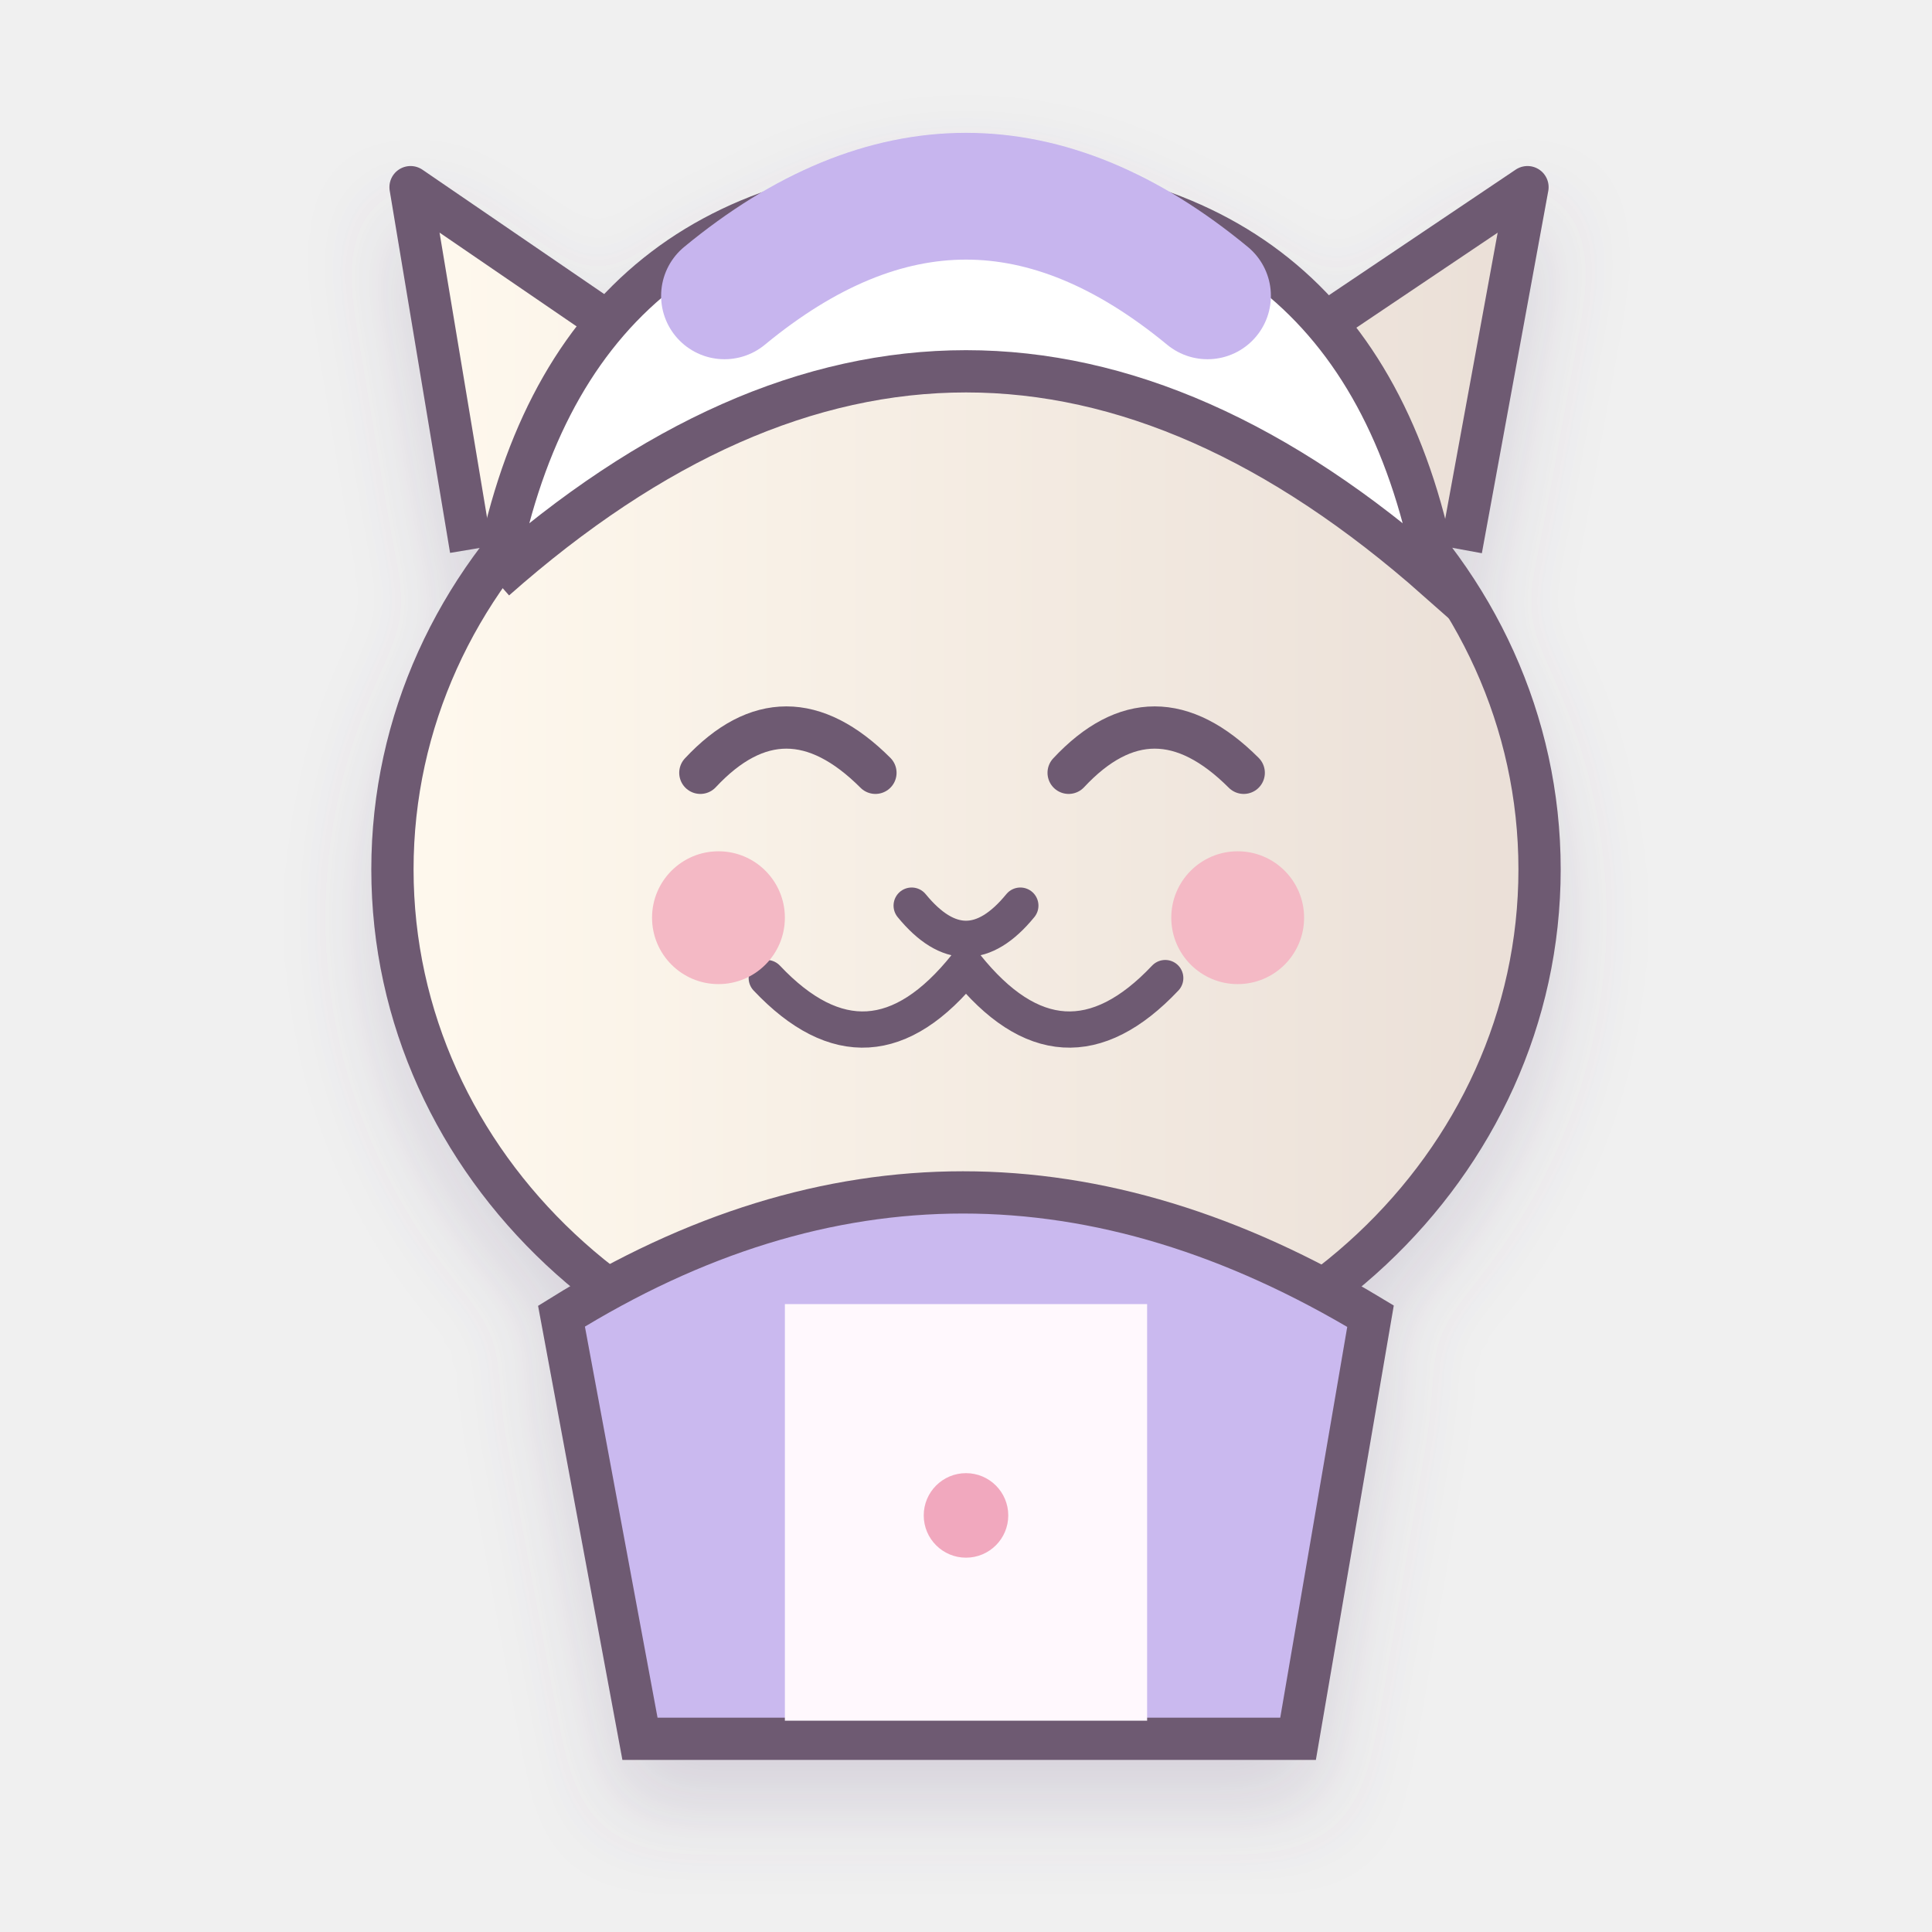
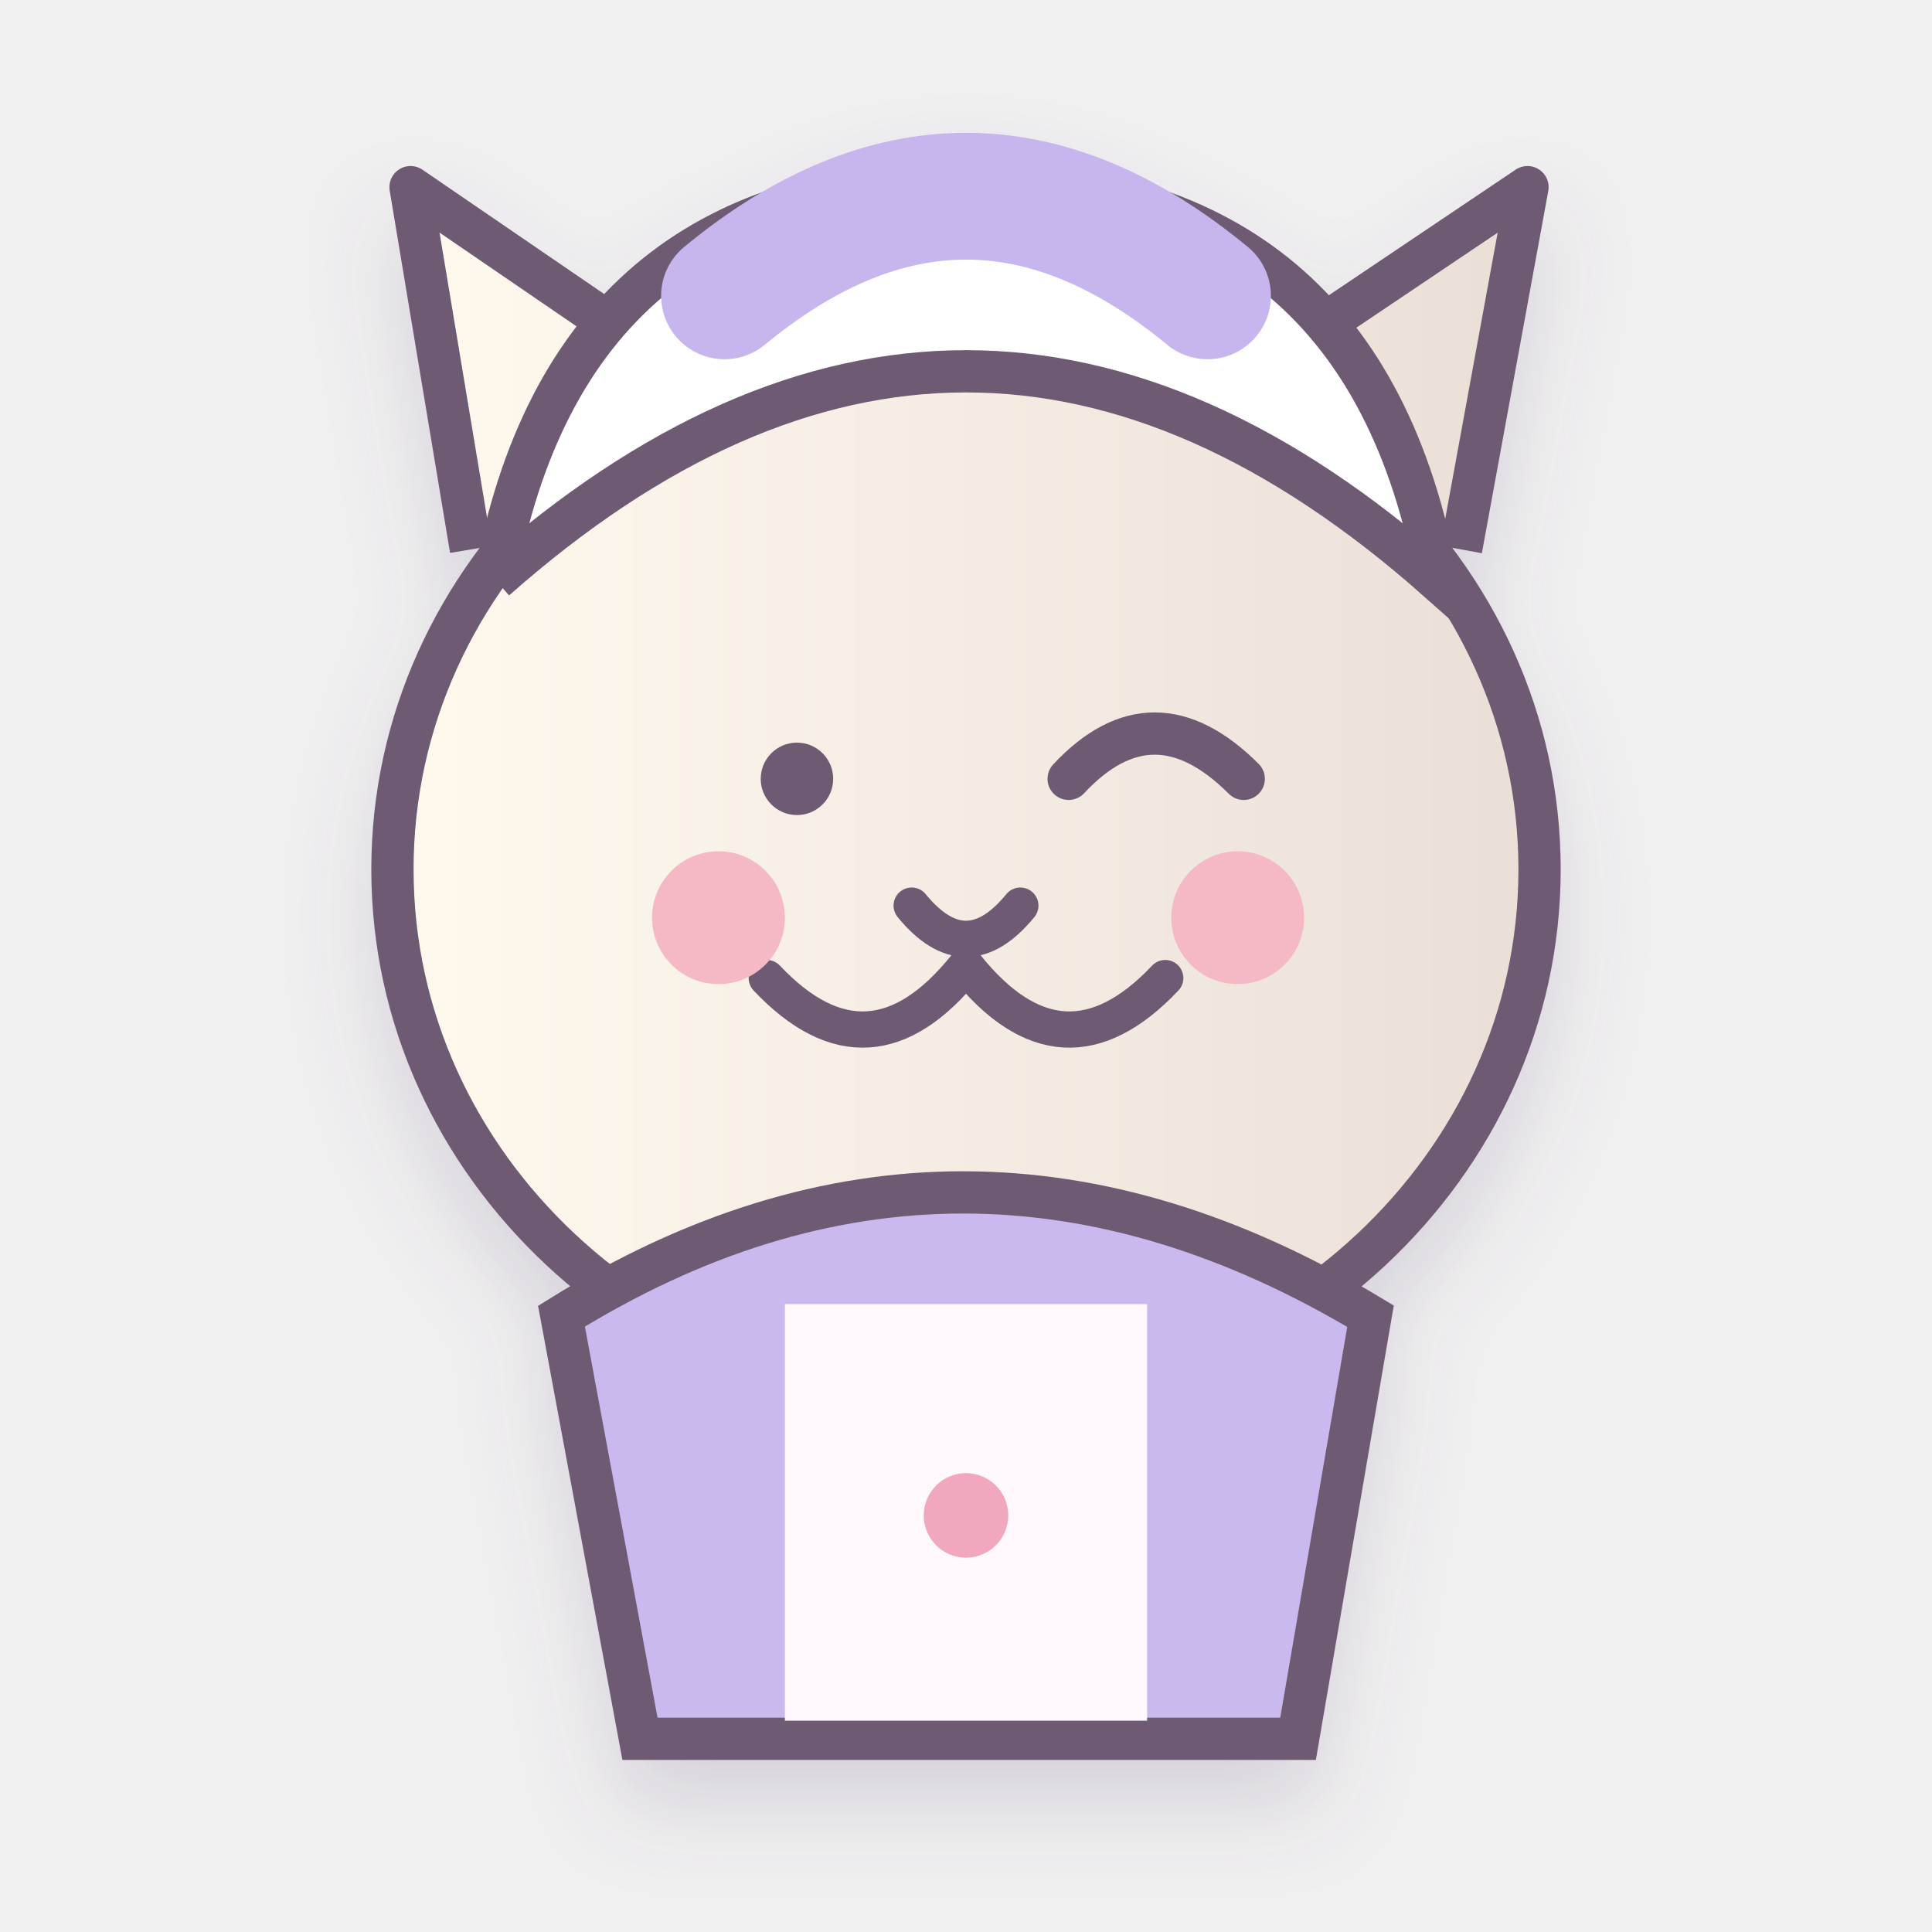
<svg xmlns="http://www.w3.org/2000/svg" viewBox="0 0 320 320">
  <defs>
    <linearGradient id="fur" x1="0" x2="1">
      <stop stop-color="#fff9ee" />
      <stop offset="1" stop-color="#eadfd7" />
    </linearGradient>
    <filter id="shadow">
      <feDropShadow dx="0" dy="8" stdDeviation="7" flood-color="#6c5380" flood-opacity=".18" />
    </filter>
  </defs>
  <g filter="url(#shadow)">
    <path d="M78 91L68 31l57 39M242 91l11-60-58 39" fill="url(#fur)" stroke="#6e5a72" stroke-width="7" stroke-linejoin="round" />
    <ellipse cx="160" cy="144" rx="95" ry="89" fill="url(#fur)" stroke="#6e5a72" stroke-width="7" />
-     <path d="M116 128q14-15 29 0M177 128q14-15 29 0" fill="none" stroke="#6e5a72" stroke-width="7" stroke-linecap="round" />
+     <circle cx="132" cy="129" r="6" fill="#6e5a72" />
+     <path d="M177 129q14-15 29 0" fill="none" stroke="#6e5a72" stroke-width="7" stroke-linecap="round" />
    <path d="M151 150q9 11 18 0M160 160q-16 20-33 2M160 160q16 20 33 2" fill="none" stroke="#6e5a72" stroke-width="6" stroke-linecap="round" />
    <circle cx="119" cy="152" r="11" fill="#f4b9c5" />
    <circle cx="205" cy="152" r="11" fill="#f4b9c5" />
    <path d="M82 96q78-69 156 0q-12-66-78-66T82 96" fill="#fff" stroke="#6e5a72" stroke-width="7" />
    <path d="M120 49q40-33 80 0" fill="none" stroke="#c7b5ee" stroke-width="21" stroke-linecap="round" />
    <path d="M93 218q66-41 134 0l-12 70H106z" fill="#cab9ef" stroke="#6e5a72" stroke-width="7" />
    <path d="M130 216h60v69h-60z" fill="#fff8fd" />
    <circle cx="160" cy="251" r="7" fill="#f1a8be" />
  </g>
</svg>
